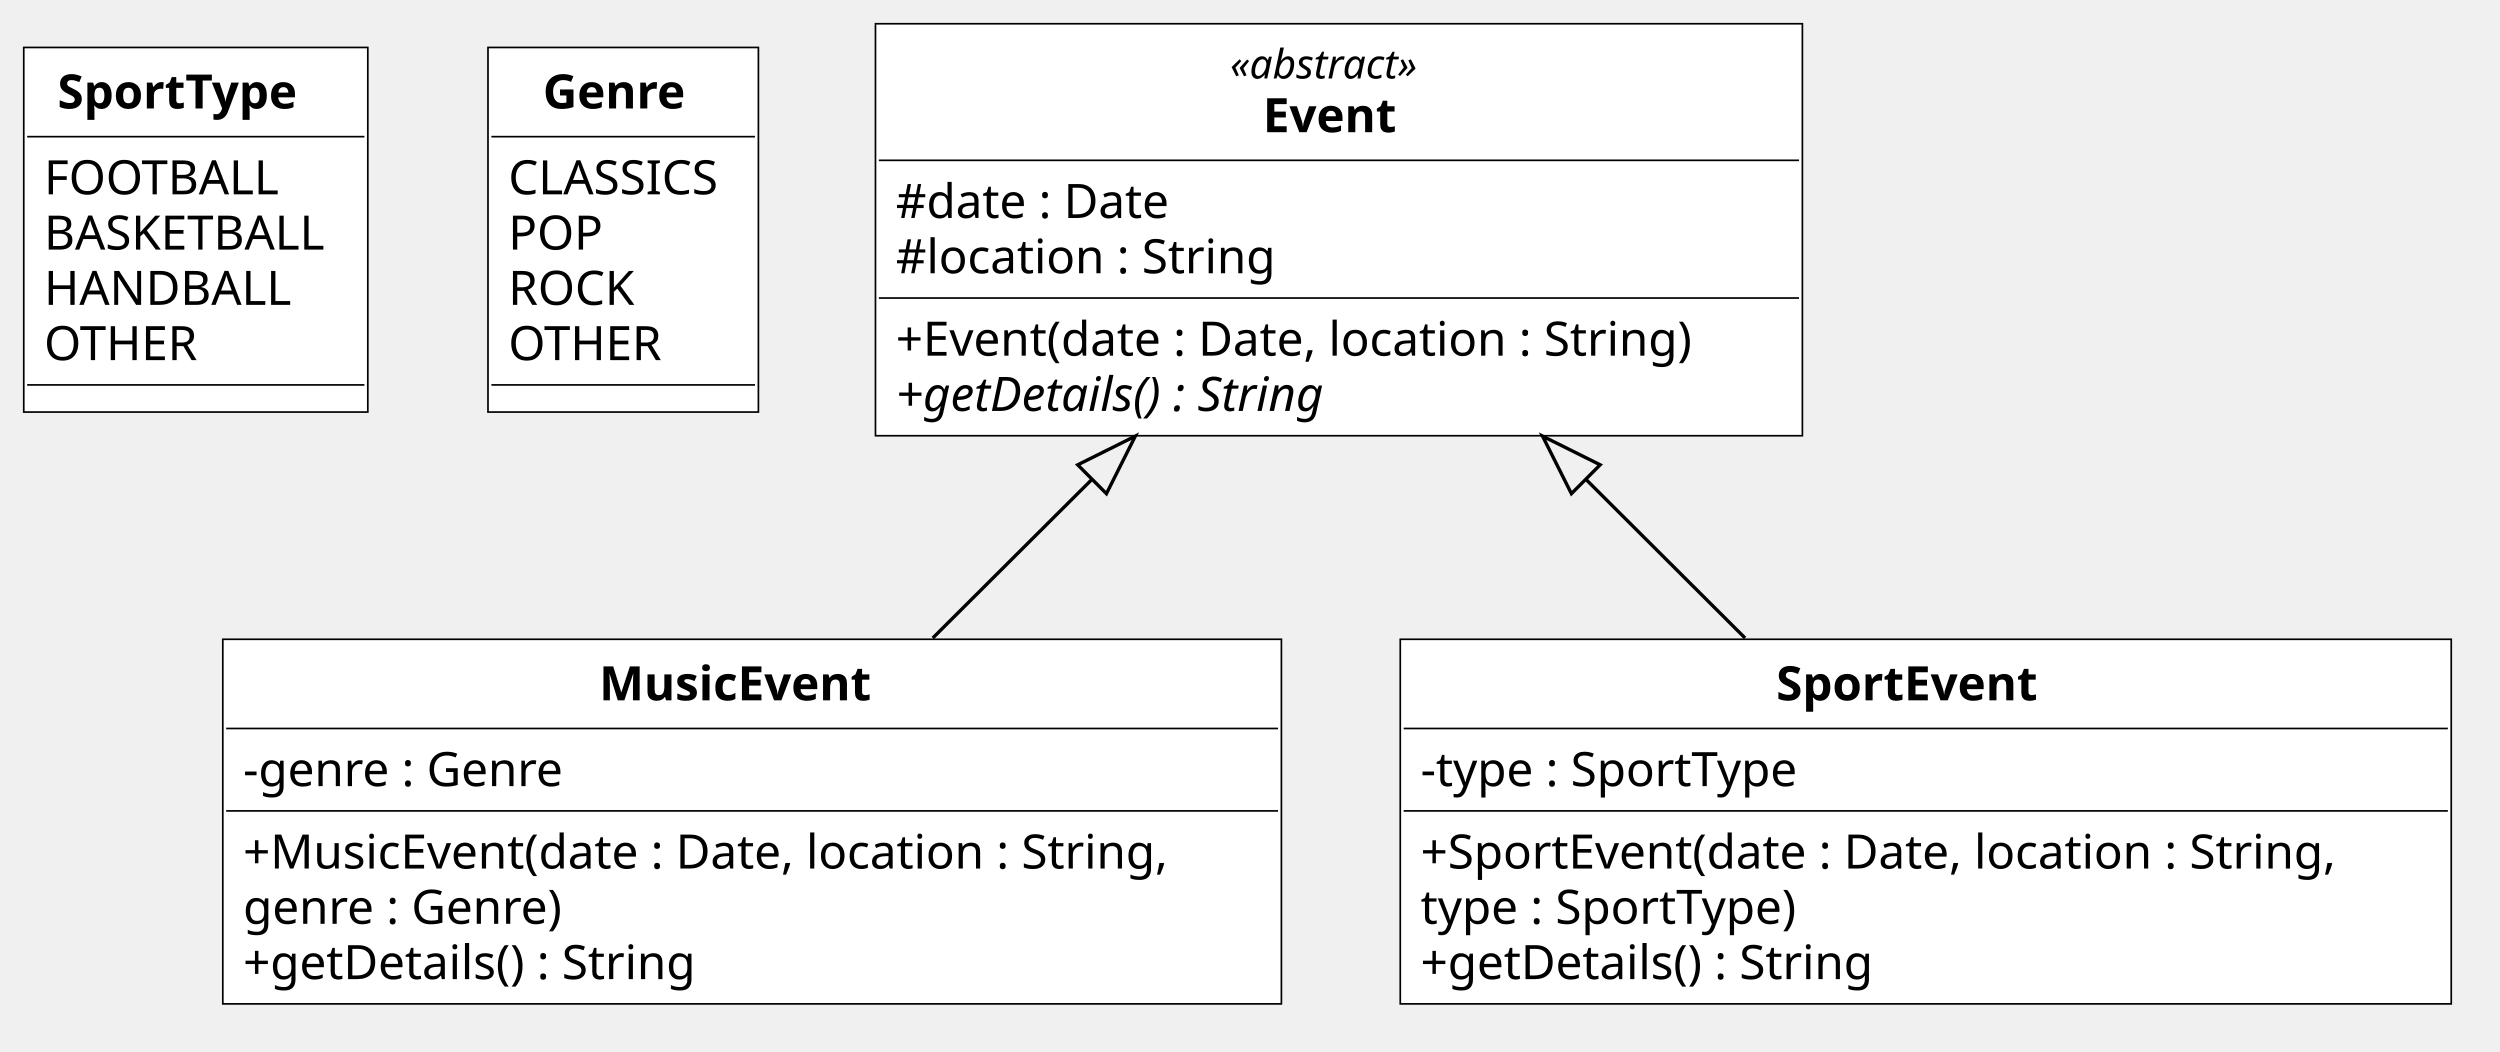
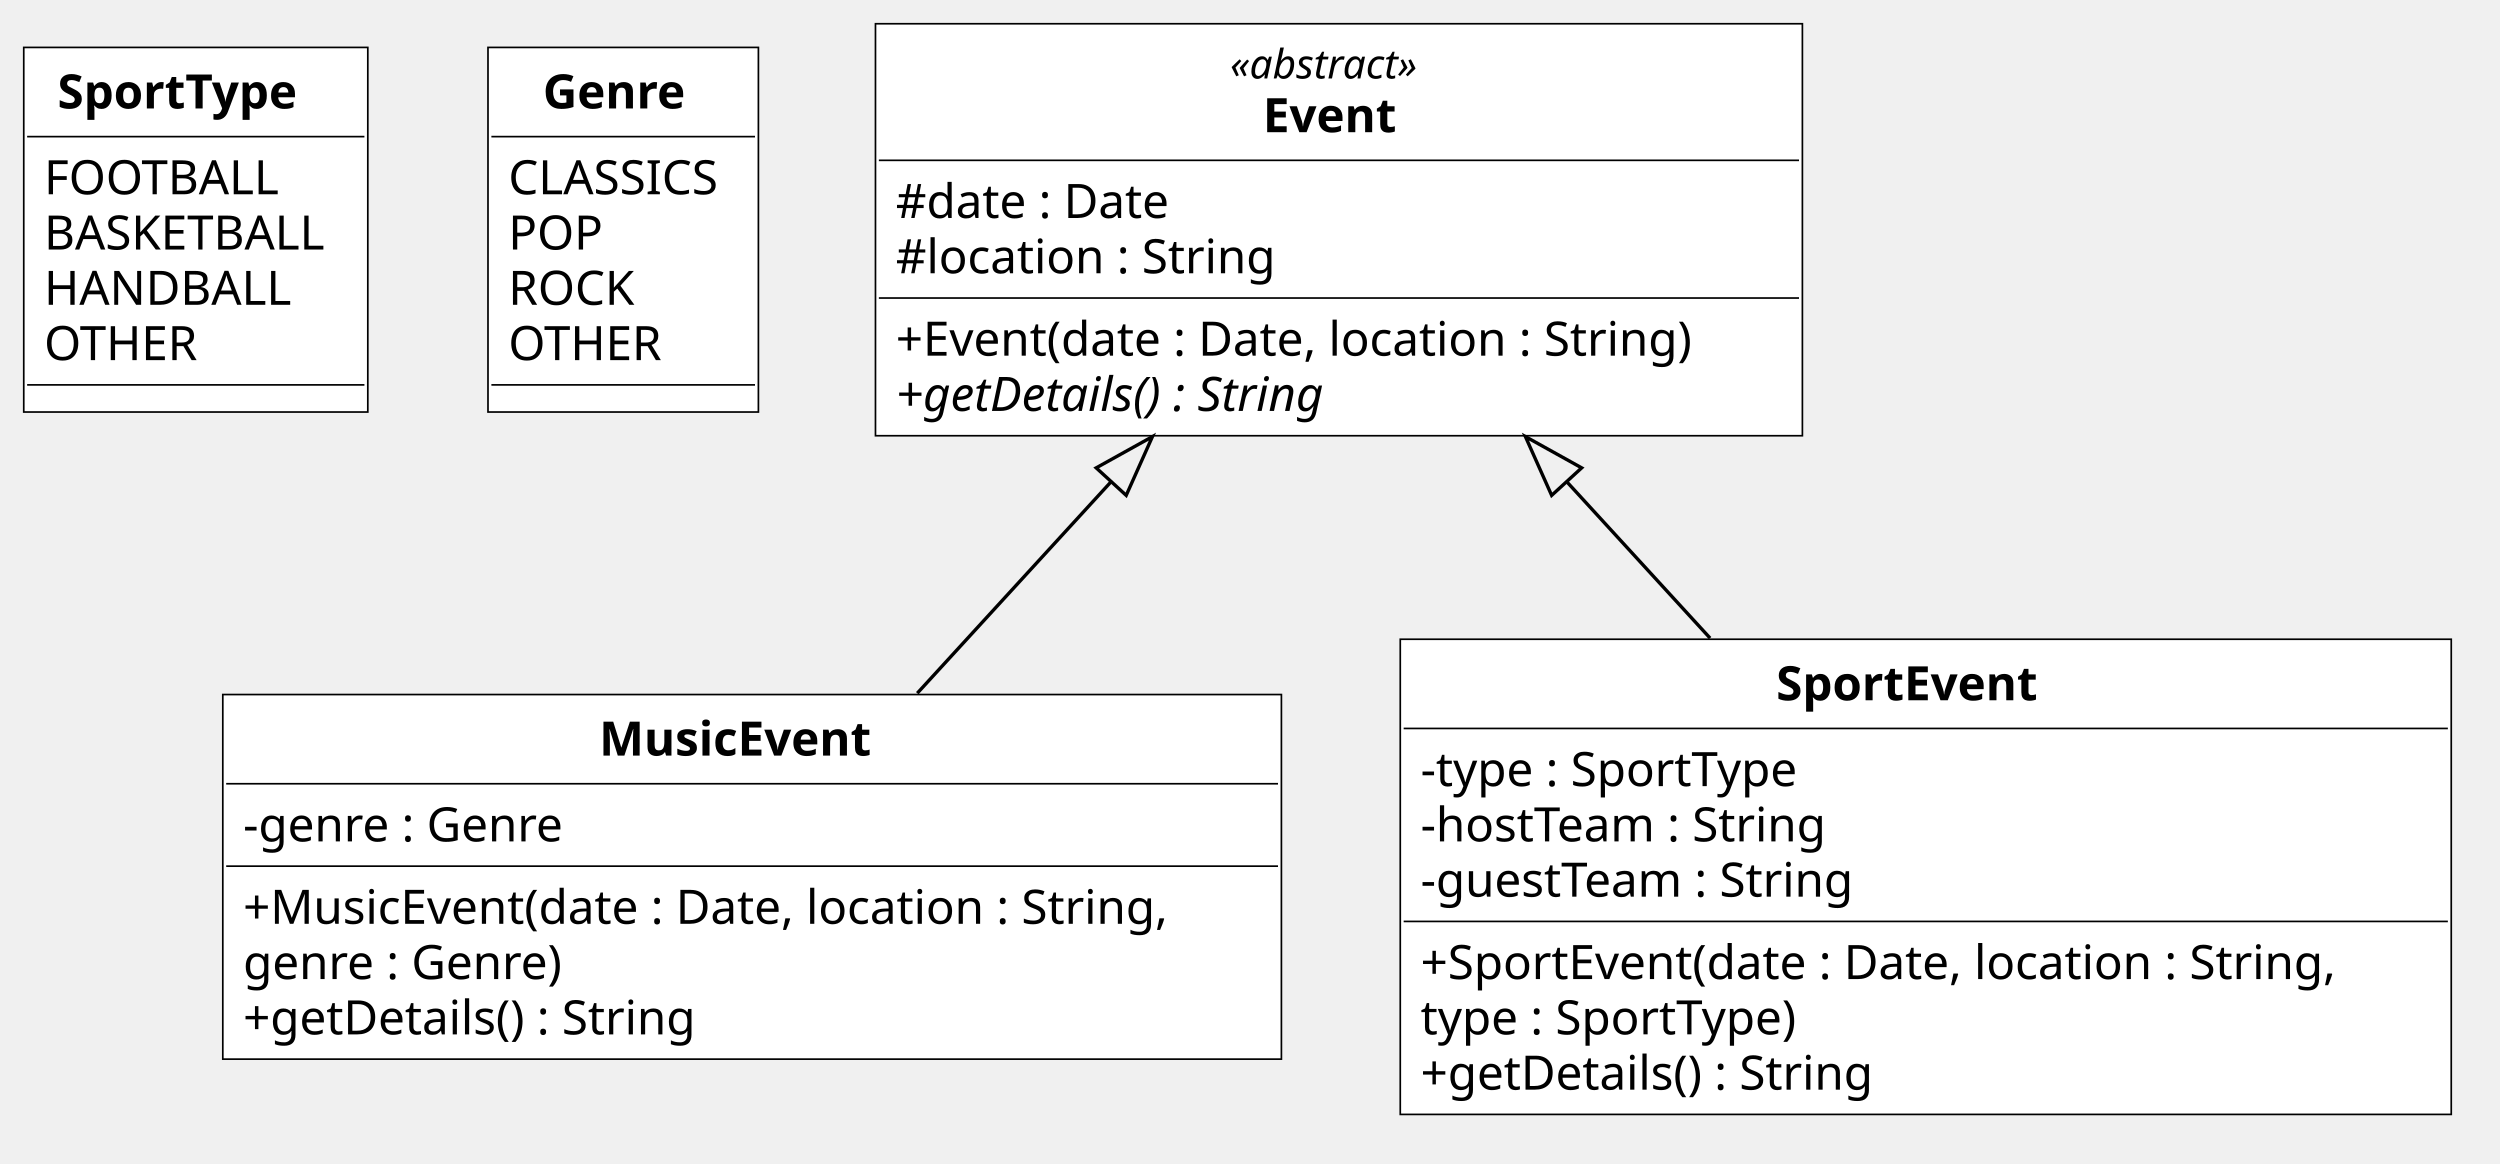
- <svg xmlns="http://www.w3.org/2000/svg" contentStyleType="text/css" data-diagram-type="CLASS" height="310px" preserveAspectRatio="none" style="width:737px;height:310px;background:#FFFFFF;" version="1.1" viewBox="0 0 737 310" width="737px" zoomAndPan="magnify">
+ <svg xmlns="http://www.w3.org/2000/svg" contentStyleType="text/css" data-diagram-type="CLASS" height="343px" preserveAspectRatio="none" style="width:737px;height:343px;background:#FFFFFF;" version="1.1" viewBox="0 0 737 343" width="737px" zoomAndPan="magnify">
  <defs />
  <g>
    <g class="entity" data-qualified-name="SportType" data-source-line="13" id="ent0002">
-       <rect fill="#FFFFFF" height="107.484" style="stroke:#000000;stroke-width:0.5;" width="101.428" x="7" y="13.99" />
-       <text fill="#000000" font-family="sans-serif" font-size="14" font-weight="700" lengthAdjust="spacing" textLength="81.512" x="16.958" y="31.985">SportType</text>
-       <line style="stroke:#000000;stroke-width:0.5;" x1="8" x2="107.428" y1="40.287" y2="40.287" />
-       <text fill="#000000" font-family="sans-serif" font-size="14" lengthAdjust="spacing" textLength="73.425" x="13" y="57.282">FOOTBALL</text>
-       <text fill="#000000" font-family="sans-serif" font-size="14" lengthAdjust="spacing" textLength="89.428" x="13" y="73.579">BASKETBALL</text>
-       <text fill="#000000" font-family="sans-serif" font-size="14" lengthAdjust="spacing" textLength="76.139" x="13" y="89.876">HANDBALL</text>
-       <text fill="#000000" font-family="sans-serif" font-size="14" lengthAdjust="spacing" textLength="48.672" x="13" y="106.173">OTHER</text>
-       <line style="stroke:#000000;stroke-width:0.5;" x1="8" x2="107.428" y1="113.474" y2="113.474" />
+       <rect fill="#FFFFFF" height="107.484" style="stroke:#000000;stroke-width:0.5;" width="101.428" x="7" y="13.98" />
+       <text fill="#000000" font-family="sans-serif" font-size="14" font-weight="700" lengthAdjust="spacing" textLength="81.512" x="16.958" y="31.975">SportType</text>
+       <line style="stroke:#000000;stroke-width:0.5;" x1="8" x2="107.428" y1="40.277" y2="40.277" />
+       <text fill="#000000" font-family="sans-serif" font-size="14" lengthAdjust="spacing" textLength="73.425" x="13" y="57.272">FOOTBALL</text>
+       <text fill="#000000" font-family="sans-serif" font-size="14" lengthAdjust="spacing" textLength="89.428" x="13" y="73.569">BASKETBALL</text>
+       <text fill="#000000" font-family="sans-serif" font-size="14" lengthAdjust="spacing" textLength="76.139" x="13" y="89.866">HANDBALL</text>
+       <text fill="#000000" font-family="sans-serif" font-size="14" lengthAdjust="spacing" textLength="48.672" x="13" y="106.163">OTHER</text>
+       <line style="stroke:#000000;stroke-width:0.5;" x1="8" x2="107.428" y1="113.464" y2="113.464" />
    </g>
    <g class="entity" data-qualified-name="Genre" data-source-line="20" id="ent0003">
-       <rect fill="#FFFFFF" height="107.484" style="stroke:#000000;stroke-width:0.5;" width="79.717" x="143.86" y="13.99" />
-       <text fill="#000000" font-family="sans-serif" font-size="14" font-weight="700" lengthAdjust="spacing" textLength="47.352" x="160.042" y="31.985">Genre</text>
-       <line style="stroke:#000000;stroke-width:0.5;" x1="144.86" x2="222.577" y1="40.287" y2="40.287" />
-       <text fill="#000000" font-family="sans-serif" font-size="14" lengthAdjust="spacing" textLength="67.717" x="149.86" y="57.282">CLASSICS</text>
-       <text fill="#000000" font-family="sans-serif" font-size="14" lengthAdjust="spacing" textLength="27.904" x="149.86" y="73.579">POP</text>
-       <text fill="#000000" font-family="sans-serif" font-size="14" lengthAdjust="spacing" textLength="39.703" x="149.86" y="89.876">ROCK</text>
-       <text fill="#000000" font-family="sans-serif" font-size="14" lengthAdjust="spacing" textLength="48.672" x="149.86" y="106.173">OTHER</text>
-       <line style="stroke:#000000;stroke-width:0.5;" x1="144.86" x2="222.577" y1="113.474" y2="113.474" />
+       <rect fill="#FFFFFF" height="107.484" style="stroke:#000000;stroke-width:0.5;" width="79.717" x="143.86" y="13.98" />
+       <text fill="#000000" font-family="sans-serif" font-size="14" font-weight="700" lengthAdjust="spacing" textLength="47.352" x="160.042" y="31.975">Genre</text>
+       <line style="stroke:#000000;stroke-width:0.5;" x1="144.86" x2="222.577" y1="40.277" y2="40.277" />
+       <text fill="#000000" font-family="sans-serif" font-size="14" lengthAdjust="spacing" textLength="67.717" x="149.86" y="57.272">CLASSICS</text>
+       <text fill="#000000" font-family="sans-serif" font-size="14" lengthAdjust="spacing" textLength="27.904" x="149.86" y="73.569">POP</text>
+       <text fill="#000000" font-family="sans-serif" font-size="14" lengthAdjust="spacing" textLength="39.703" x="149.86" y="89.866">ROCK</text>
+       <text fill="#000000" font-family="sans-serif" font-size="14" lengthAdjust="spacing" textLength="48.672" x="149.86" y="106.163">OTHER</text>
+       <line style="stroke:#000000;stroke-width:0.5;" x1="144.86" x2="222.577" y1="113.464" y2="113.464" />
    </g>
    <g class="entity" data-qualified-name="Event" data-source-line="27" id="ent0004">
      <rect fill="#FFFFFF" height="121.453" style="stroke:#000000;stroke-width:0.5;" width="273.256" x="258.09" y="7" />
      <text fill="#000000" font-family="sans-serif" font-size="12" font-style="italic" lengthAdjust="spacing" textLength="64.201" x="362.617" y="23.139">«abstract»</text>
      <text fill="#000000" font-family="sans-serif" font-size="14" font-weight="700" lengthAdjust="spacing" textLength="44.844" x="372.296" y="38.964">Event</text>
      <line style="stroke:#000000;stroke-width:0.5;" x1="259.09" x2="530.346" y1="47.266" y2="47.266" />
      <text fill="#000000" font-family="sans-serif" font-size="14" lengthAdjust="spacing" textLength="90.378" x="264.09" y="64.261">#date : Date</text>
      <text fill="#000000" font-family="sans-serif" font-size="14" lengthAdjust="spacing" textLength="122.678" x="264.09" y="80.558">#location : String</text>
      <line style="stroke:#000000;stroke-width:0.5;" x1="259.09" x2="530.346" y1="87.859" y2="87.859" />
      <text fill="#000000" font-family="sans-serif" font-size="14" lengthAdjust="spacing" textLength="261.256" x="264.09" y="104.855">+Event(date : Date, location : String)</text>
      <text fill="#000000" font-family="sans-serif" font-size="14" font-style="italic" lengthAdjust="spacing" textLength="149.577" x="264.09" y="121.151">+getDetails() : String</text>
    </g>
    <g class="entity" data-qualified-name="MusicEvent" data-source-line="34" id="ent0005">
-       <rect fill="#FFFFFF" height="107.484" style="stroke:#000000;stroke-width:0.5;" width="312.077" x="65.68" y="188.46" />
-       <text fill="#000000" font-family="sans-serif" font-size="14" font-weight="700" lengthAdjust="spacing" textLength="90.173" x="176.632" y="206.455">MusicEvent</text>
-       <line style="stroke:#000000;stroke-width:0.5;" x1="66.68" x2="376.757" y1="214.757" y2="214.757" />
-       <text fill="#000000" font-family="sans-serif" font-size="14" lengthAdjust="spacing" textLength="102.115" x="71.68" y="231.752">-genre : Genre</text>
-       <line style="stroke:#000000;stroke-width:0.5;" x1="66.68" x2="376.757" y1="239.054" y2="239.054" />
-       <text fill="#000000" font-family="sans-serif" font-size="14" lengthAdjust="spacing" textLength="300.077" x="71.68" y="256.049">+MusicEvent(date : Date, location : String,</text>
-       <text fill="#000000" font-family="sans-serif" font-size="14" lengthAdjust="spacing" textLength="102.525" x="71.68" y="272.346">genre : Genre)</text>
-       <text fill="#000000" font-family="sans-serif" font-size="14" lengthAdjust="spacing" textLength="149.577" x="71.68" y="288.643">+getDetails() : String</text>
+       <rect fill="#FFFFFF" height="107.484" style="stroke:#000000;stroke-width:0.5;" width="312.077" x="65.68" y="204.75" />
+       <text fill="#000000" font-family="sans-serif" font-size="14" font-weight="700" lengthAdjust="spacing" textLength="90.173" x="176.632" y="222.745">MusicEvent</text>
+       <line style="stroke:#000000;stroke-width:0.5;" x1="66.68" x2="376.757" y1="231.047" y2="231.047" />
+       <text fill="#000000" font-family="sans-serif" font-size="14" lengthAdjust="spacing" textLength="102.115" x="71.68" y="248.042">-genre : Genre</text>
+       <line style="stroke:#000000;stroke-width:0.5;" x1="66.68" x2="376.757" y1="255.344" y2="255.344" />
+       <text fill="#000000" font-family="sans-serif" font-size="14" lengthAdjust="spacing" textLength="300.077" x="71.68" y="272.339">+MusicEvent(date : Date, location : String,</text>
+       <text fill="#000000" font-family="sans-serif" font-size="14" lengthAdjust="spacing" textLength="102.525" x="71.68" y="288.636">genre : Genre)</text>
+       <text fill="#000000" font-family="sans-serif" font-size="14" lengthAdjust="spacing" textLength="149.577" x="71.68" y="304.933">+getDetails() : String</text>
    </g>
    <g class="entity" data-qualified-name="SportEvent" data-source-line="41" id="ent0006">
-       <rect fill="#FFFFFF" height="107.484" style="stroke:#000000;stroke-width:0.5;" width="309.828" x="412.8" y="188.46" />
-       <text fill="#000000" font-family="sans-serif" font-size="14" font-weight="700" lengthAdjust="spacing" textLength="88.163" x="523.633" y="206.455">SportEvent</text>
-       <line style="stroke:#000000;stroke-width:0.5;" x1="413.8" x2="721.628" y1="214.757" y2="214.757" />
-       <text fill="#000000" font-family="sans-serif" font-size="14" lengthAdjust="spacing" textLength="121.864" x="418.8" y="231.752">-type : SportType</text>
-       <line style="stroke:#000000;stroke-width:0.5;" x1="413.8" x2="721.628" y1="239.054" y2="239.054" />
-       <text fill="#000000" font-family="sans-serif" font-size="14" lengthAdjust="spacing" textLength="297.828" x="418.8" y="256.049">+SportEvent(date : Date, location : String,</text>
-       <text fill="#000000" font-family="sans-serif" font-size="14" lengthAdjust="spacing" textLength="122.274" x="418.8" y="272.346">type : SportType)</text>
-       <text fill="#000000" font-family="sans-serif" font-size="14" lengthAdjust="spacing" textLength="149.577" x="418.8" y="288.643">+getDetails() : String</text>
+       <rect fill="#FFFFFF" height="140.078" style="stroke:#000000;stroke-width:0.5;" width="309.828" x="412.8" y="188.45" />
+       <text fill="#000000" font-family="sans-serif" font-size="14" font-weight="700" lengthAdjust="spacing" textLength="88.163" x="523.633" y="206.445">SportEvent</text>
+       <line style="stroke:#000000;stroke-width:0.5;" x1="413.8" x2="721.628" y1="214.747" y2="214.747" />
+       <text fill="#000000" font-family="sans-serif" font-size="14" lengthAdjust="spacing" textLength="121.864" x="418.8" y="231.742">-type : SportType</text>
+       <text fill="#000000" font-family="sans-serif" font-size="14" lengthAdjust="spacing" textLength="130.054" x="418.8" y="248.039">-hostTeam : String</text>
+       <text fill="#000000" font-family="sans-serif" font-size="14" lengthAdjust="spacing" textLength="138.988" x="418.8" y="264.336">-guestTeam : String</text>
+       <line style="stroke:#000000;stroke-width:0.5;" x1="413.8" x2="721.628" y1="271.637" y2="271.637" />
+       <text fill="#000000" font-family="sans-serif" font-size="14" lengthAdjust="spacing" textLength="297.828" x="418.8" y="288.633">+SportEvent(date : Date, location : String,</text>
+       <text fill="#000000" font-family="sans-serif" font-size="14" lengthAdjust="spacing" textLength="122.274" x="418.8" y="304.93">type : SportType)</text>
+       <text fill="#000000" font-family="sans-serif" font-size="14" lengthAdjust="spacing" textLength="149.577" x="418.8" y="321.226">+getDetails() : String</text>
    </g>
-     <g class="link" data-entity-1="ent0004" data-entity-2="ent0005" data-link-type="extension" data-source-line="48" id="lnk7">
-       <path codeLine="48" d="M321.942,141.278 C302.522,160.638 293.88,169.25 274.98,188.09" fill="none" id="Event-backto-MusicEvent" style="stroke:#000000;stroke-width:1;" />
-       <polygon fill="none" points="334.69,128.57,317.706,137.029,326.178,145.527,334.69,128.57" style="stroke:#000000;stroke-width:1;" />
+     <g class="link" data-entity-1="ent0004" data-entity-2="ent0005" data-link-type="extension" data-source-line="50" id="lnk7">
+       <path codeLine="50" d="M327.579,141.98 C305.319,166.27 291.99,180.81 270.41,204.36" fill="none" id="Event-backto-MusicEvent" style="stroke:#000000;stroke-width:1;" />
+       <polygon fill="none" points="339.74,128.71,323.155,137.927,332.002,146.034,339.74,128.71" style="stroke:#000000;stroke-width:1;" />
    </g>
-     <g class="link" data-entity-1="ent0004" data-entity-2="ent0006" data-link-type="extension" data-source-line="49" id="lnk8">
-       <path codeLine="49" d="M467.488,141.278 C486.908,160.638 495.55,169.25 514.44,188.09" fill="none" id="Event-backto-SportEvent" style="stroke:#000000;stroke-width:1;" />
-       <polygon fill="none" points="454.74,128.57,463.252,145.527,471.724,137.029,454.74,128.57" style="stroke:#000000;stroke-width:1;" />
+     <g class="link" data-entity-1="ent0004" data-entity-2="ent0006" data-link-type="extension" data-source-line="51" id="lnk8">
+       <path codeLine="51" d="M461.851,141.981 C479.161,160.871 486.27,168.63 504.13,188.12" fill="none" id="Event-backto-SportEvent" style="stroke:#000000;stroke-width:1;" />
+       <polygon fill="none" points="449.69,128.71,457.427,146.034,466.274,137.927,449.69,128.71" style="stroke:#000000;stroke-width:1;" />
    </g>
  </g>
</svg>
